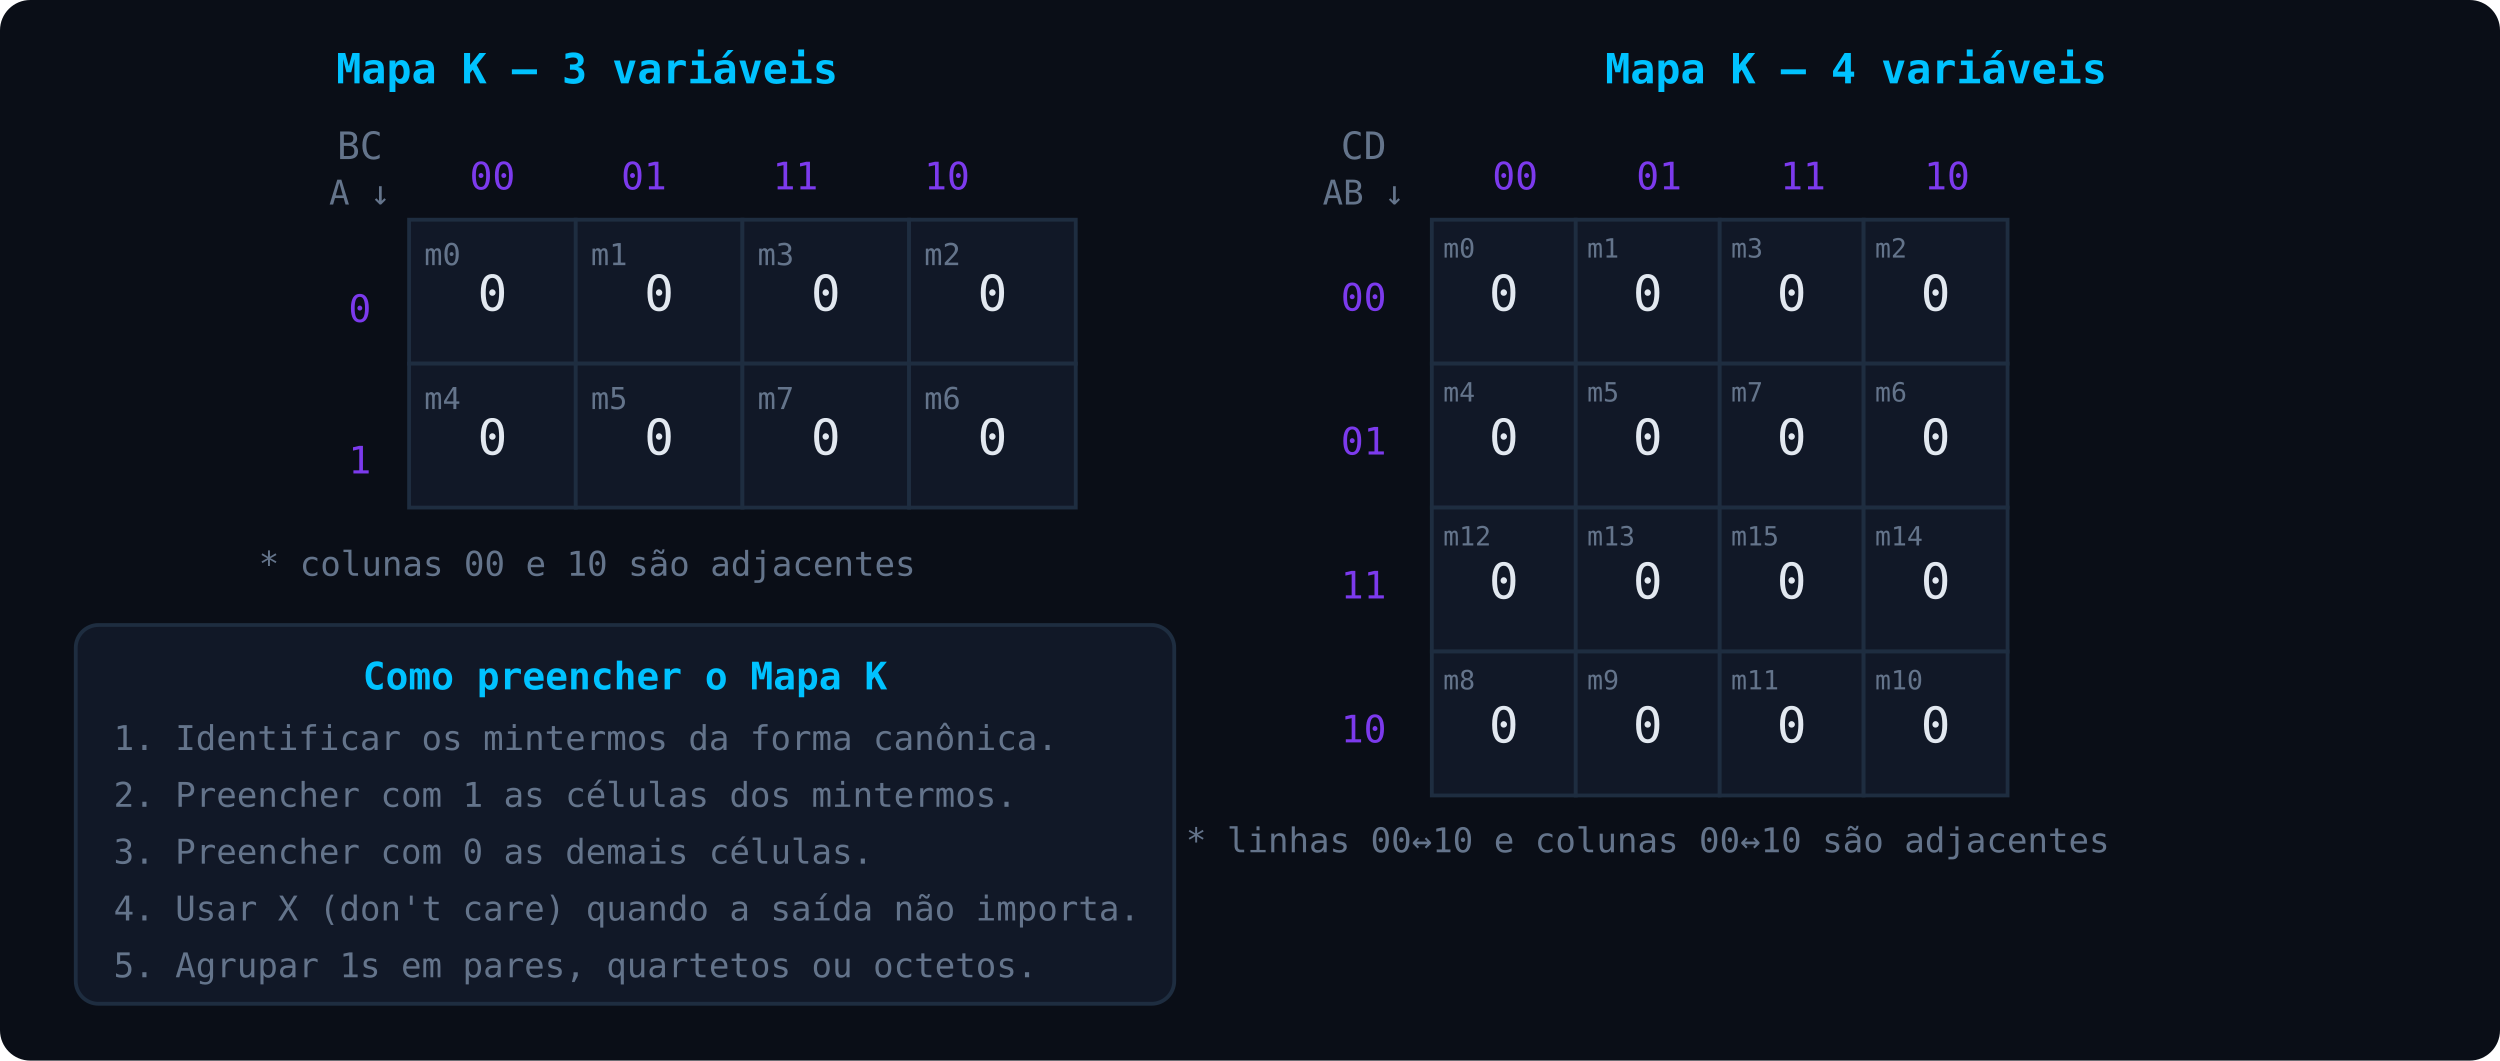
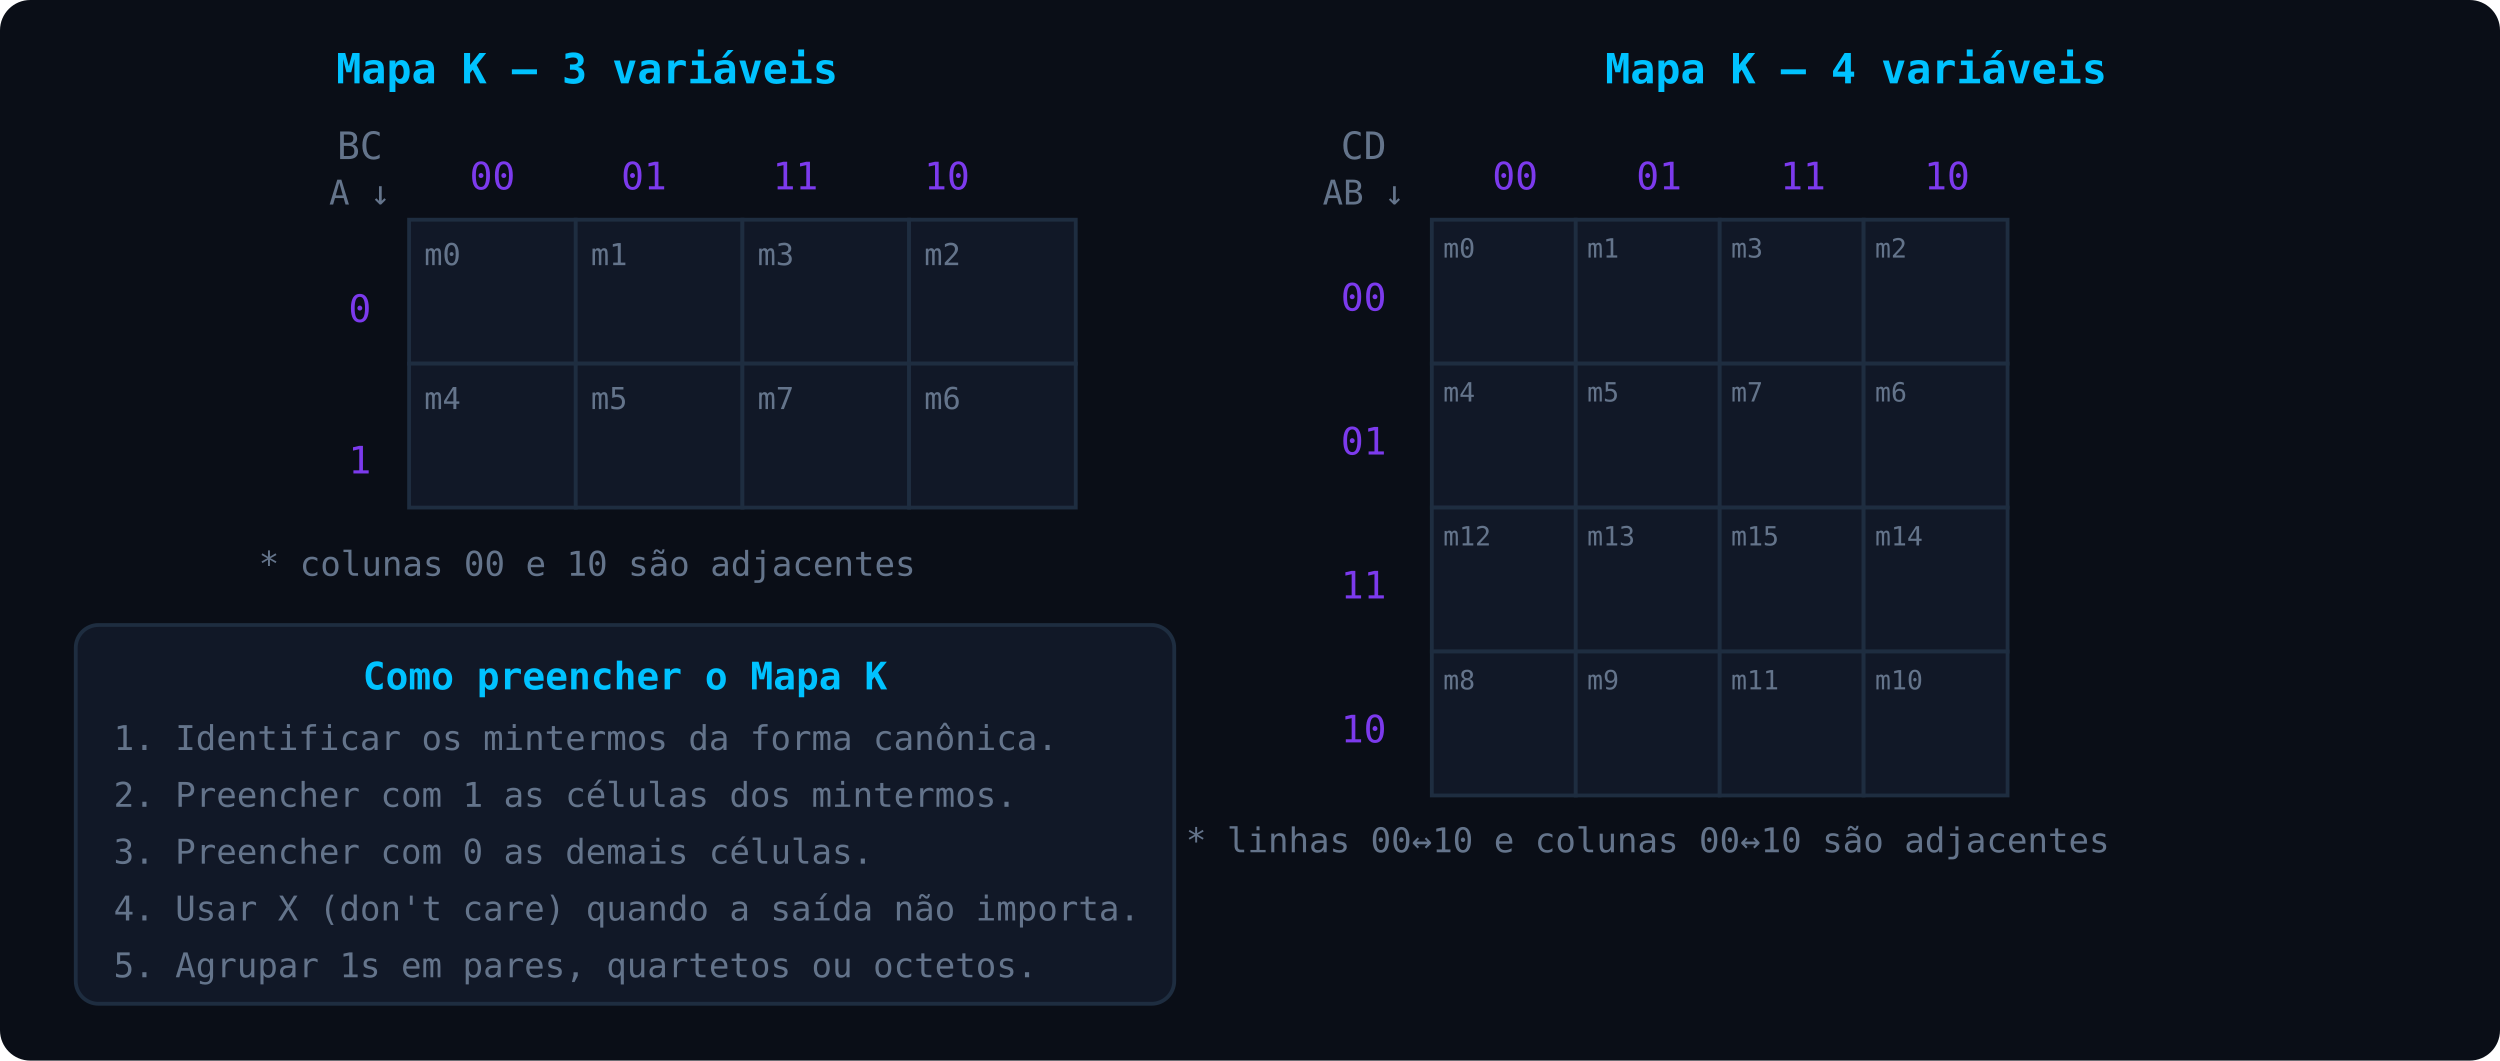
<svg xmlns="http://www.w3.org/2000/svg" viewBox="0 0 660 280" font-family="IBM Plex Mono, monospace" font-size="11">
  <rect width="660" height="280" fill="#0a0e17" rx="8" />
  <text x="155" y="22" fill="#00c2ff" font-size="11" text-anchor="middle" font-weight="600">Mapa K — 3 variáveis</text>
  <text x="95" y="42" fill="#64748b" font-size="10" text-anchor="middle">BC</text>
  <text x="95" y="54" fill="#64748b" font-size="9" text-anchor="middle">A ↓</text>
  <text x="130" y="50" fill="#7c3aed" font-size="10" text-anchor="middle">00</text>
  <text x="170" y="50" fill="#7c3aed" font-size="10" text-anchor="middle">01</text>
  <text x="210" y="50" fill="#7c3aed" font-size="10" text-anchor="middle">11</text>
  <text x="250" y="50" fill="#7c3aed" font-size="10" text-anchor="middle">10</text>
  <text x="95" y="85" fill="#7c3aed" font-size="10" text-anchor="middle">0</text>
  <text x="95" y="125" fill="#7c3aed" font-size="10" text-anchor="middle">1</text>
  <rect x="108" y="58" width="44" height="38" fill="#111827" stroke="#1e2d40" stroke-width="1" />
  <rect x="152" y="58" width="44" height="38" fill="#111827" stroke="#1e2d40" stroke-width="1" />
  <rect x="196" y="58" width="44" height="38" fill="#111827" stroke="#1e2d40" stroke-width="1" />
  <rect x="240" y="58" width="44" height="38" fill="#111827" stroke="#1e2d40" stroke-width="1" />
  <rect x="108" y="96" width="44" height="38" fill="#111827" stroke="#1e2d40" stroke-width="1" />
  <rect x="152" y="96" width="44" height="38" fill="#111827" stroke="#1e2d40" stroke-width="1" />
  <rect x="196" y="96" width="44" height="38" fill="#111827" stroke="#1e2d40" stroke-width="1" />
  <rect x="240" y="96" width="44" height="38" fill="#111827" stroke="#1e2d40" stroke-width="1" />
  <text x="112" y="70" fill="#64748b" font-size="8">m0</text>
  <text x="156" y="70" fill="#64748b" font-size="8">m1</text>
  <text x="200" y="70" fill="#64748b" font-size="8">m3</text>
  <text x="244" y="70" fill="#64748b" font-size="8">m2</text>
  <text x="112" y="108" fill="#64748b" font-size="8">m4</text>
  <text x="156" y="108" fill="#64748b" font-size="8">m5</text>
  <text x="200" y="108" fill="#64748b" font-size="8">m7</text>
  <text x="244" y="108" fill="#64748b" font-size="8">m6</text>
-   <text x="130" y="82" fill="#e2e8f0" font-size="13" text-anchor="middle">0</text>
-   <text x="174" y="82" fill="#e2e8f0" font-size="13" text-anchor="middle">0</text>
-   <text x="218" y="82" fill="#e2e8f0" font-size="13" text-anchor="middle">0</text>
-   <text x="262" y="82" fill="#e2e8f0" font-size="13" text-anchor="middle">0</text>
-   <text x="130" y="120" fill="#e2e8f0" font-size="13" text-anchor="middle">0</text>
-   <text x="174" y="120" fill="#e2e8f0" font-size="13" text-anchor="middle">0</text>
-   <text x="218" y="120" fill="#e2e8f0" font-size="13" text-anchor="middle">0</text>
-   <text x="262" y="120" fill="#e2e8f0" font-size="13" text-anchor="middle">0</text>
  <text x="155" y="152" fill="#64748b" font-size="9" text-anchor="middle">* colunas 00 e 10 são adjacentes</text>
  <text x="490" y="22" fill="#00c2ff" font-size="11" text-anchor="middle" font-weight="600">Mapa K — 4 variáveis</text>
  <text x="360" y="42" fill="#64748b" font-size="10" text-anchor="middle">CD</text>
  <text x="360" y="54" fill="#64748b" font-size="9" text-anchor="middle">AB ↓</text>
  <text x="400" y="50" fill="#7c3aed" font-size="10" text-anchor="middle">00</text>
  <text x="438" y="50" fill="#7c3aed" font-size="10" text-anchor="middle">01</text>
  <text x="476" y="50" fill="#7c3aed" font-size="10" text-anchor="middle">11</text>
  <text x="514" y="50" fill="#7c3aed" font-size="10" text-anchor="middle">10</text>
  <text x="360" y="82" fill="#7c3aed" font-size="10" text-anchor="middle">00</text>
  <text x="360" y="120" fill="#7c3aed" font-size="10" text-anchor="middle">01</text>
  <text x="360" y="158" fill="#7c3aed" font-size="10" text-anchor="middle">11</text>
  <text x="360" y="196" fill="#7c3aed" font-size="10" text-anchor="middle">10</text>
  <rect x="378" y="58" width="38" height="38" fill="#111827" stroke="#1e2d40" stroke-width="1" />
  <rect x="416" y="58" width="38" height="38" fill="#111827" stroke="#1e2d40" stroke-width="1" />
  <rect x="454" y="58" width="38" height="38" fill="#111827" stroke="#1e2d40" stroke-width="1" />
  <rect x="492" y="58" width="38" height="38" fill="#111827" stroke="#1e2d40" stroke-width="1" />
  <rect x="378" y="96" width="38" height="38" fill="#111827" stroke="#1e2d40" stroke-width="1" />
  <rect x="416" y="96" width="38" height="38" fill="#111827" stroke="#1e2d40" stroke-width="1" />
  <rect x="454" y="96" width="38" height="38" fill="#111827" stroke="#1e2d40" stroke-width="1" />
  <rect x="492" y="96" width="38" height="38" fill="#111827" stroke="#1e2d40" stroke-width="1" />
  <rect x="378" y="134" width="38" height="38" fill="#111827" stroke="#1e2d40" stroke-width="1" />
  <rect x="416" y="134" width="38" height="38" fill="#111827" stroke="#1e2d40" stroke-width="1" />
  <rect x="454" y="134" width="38" height="38" fill="#111827" stroke="#1e2d40" stroke-width="1" />
  <rect x="492" y="134" width="38" height="38" fill="#111827" stroke="#1e2d40" stroke-width="1" />
  <rect x="378" y="172" width="38" height="38" fill="#111827" stroke="#1e2d40" stroke-width="1" />
  <rect x="416" y="172" width="38" height="38" fill="#111827" stroke="#1e2d40" stroke-width="1" />
  <rect x="454" y="172" width="38" height="38" fill="#111827" stroke="#1e2d40" stroke-width="1" />
  <rect x="492" y="172" width="38" height="38" fill="#111827" stroke="#1e2d40" stroke-width="1" />
  <text x="381" y="68" fill="#64748b" font-size="7">m0</text>
  <text x="419" y="68" fill="#64748b" font-size="7">m1</text>
  <text x="457" y="68" fill="#64748b" font-size="7">m3</text>
  <text x="495" y="68" fill="#64748b" font-size="7">m2</text>
  <text x="381" y="106" fill="#64748b" font-size="7">m4</text>
  <text x="419" y="106" fill="#64748b" font-size="7">m5</text>
  <text x="457" y="106" fill="#64748b" font-size="7">m7</text>
  <text x="495" y="106" fill="#64748b" font-size="7">m6</text>
  <text x="381" y="144" fill="#64748b" font-size="7">m12</text>
  <text x="419" y="144" fill="#64748b" font-size="7">m13</text>
  <text x="457" y="144" fill="#64748b" font-size="7">m15</text>
  <text x="495" y="144" fill="#64748b" font-size="7">m14</text>
  <text x="381" y="182" fill="#64748b" font-size="7">m8</text>
  <text x="419" y="182" fill="#64748b" font-size="7">m9</text>
  <text x="457" y="182" fill="#64748b" font-size="7">m11</text>
  <text x="495" y="182" fill="#64748b" font-size="7">m10</text>
-   <text x="397" y="82" fill="#e2e8f0" font-size="13" text-anchor="middle">0</text>
-   <text x="435" y="82" fill="#e2e8f0" font-size="13" text-anchor="middle">0</text>
-   <text x="473" y="82" fill="#e2e8f0" font-size="13" text-anchor="middle">0</text>
-   <text x="511" y="82" fill="#e2e8f0" font-size="13" text-anchor="middle">0</text>
-   <text x="397" y="120" fill="#e2e8f0" font-size="13" text-anchor="middle">0</text>
-   <text x="435" y="120" fill="#e2e8f0" font-size="13" text-anchor="middle">0</text>
-   <text x="473" y="120" fill="#e2e8f0" font-size="13" text-anchor="middle">0</text>
-   <text x="511" y="120" fill="#e2e8f0" font-size="13" text-anchor="middle">0</text>
-   <text x="397" y="158" fill="#e2e8f0" font-size="13" text-anchor="middle">0</text>
-   <text x="435" y="158" fill="#e2e8f0" font-size="13" text-anchor="middle">0</text>
-   <text x="473" y="158" fill="#e2e8f0" font-size="13" text-anchor="middle">0</text>
-   <text x="511" y="158" fill="#e2e8f0" font-size="13" text-anchor="middle">0</text>
-   <text x="397" y="196" fill="#e2e8f0" font-size="13" text-anchor="middle">0</text>
-   <text x="435" y="196" fill="#e2e8f0" font-size="13" text-anchor="middle">0</text>
-   <text x="473" y="196" fill="#e2e8f0" font-size="13" text-anchor="middle">0</text>
-   <text x="511" y="196" fill="#e2e8f0" font-size="13" text-anchor="middle">0</text>
  <text x="435" y="225" fill="#64748b" font-size="9" text-anchor="middle">* linhas 00↔10 e colunas 00↔10 são adjacentes</text>
  <rect x="20" y="165" width="290" height="100" rx="6" fill="#111827" stroke="#1e2d40" stroke-width="1" />
  <text x="165" y="182" fill="#00c2ff" font-size="10" text-anchor="middle" font-weight="600">Como preencher o Mapa K</text>
  <text x="30" y="198" fill="#64748b" font-size="9">1. Identificar os mintermos da forma canônica.</text>
  <text x="30" y="213" fill="#64748b" font-size="9">2. Preencher com 1 as células dos mintermos.</text>
  <text x="30" y="228" fill="#64748b" font-size="9">3. Preencher com 0 as demais células.</text>
  <text x="30" y="243" fill="#64748b" font-size="9">4. Usar X (don't care) quando a saída não importa.</text>
  <text x="30" y="258" fill="#64748b" font-size="9">5. Agrupar 1s em pares, quartetos ou octetos.</text>
</svg>
